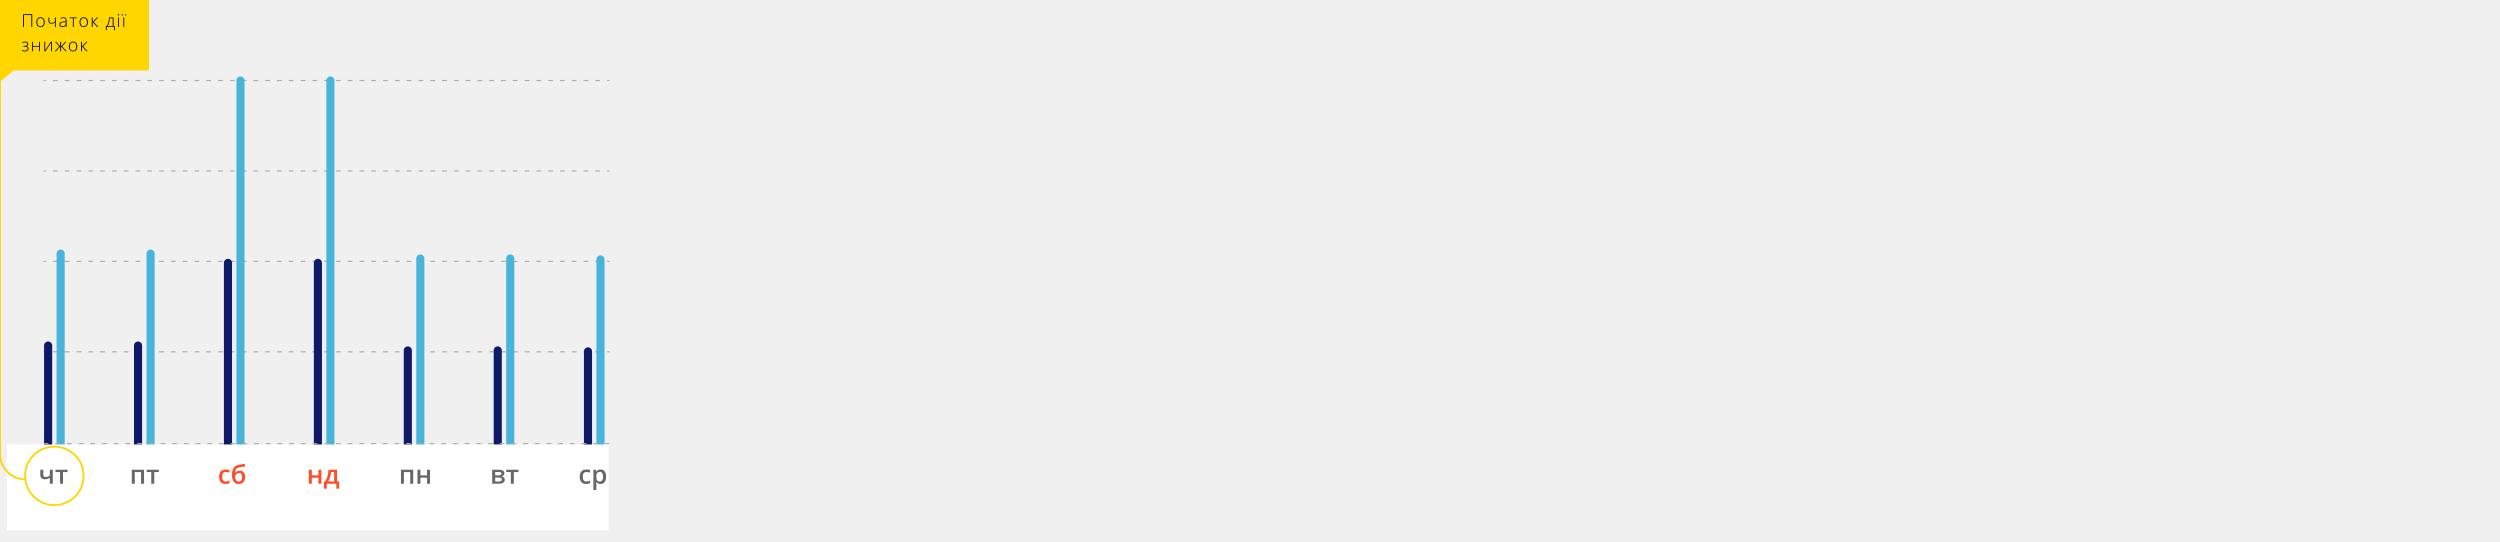
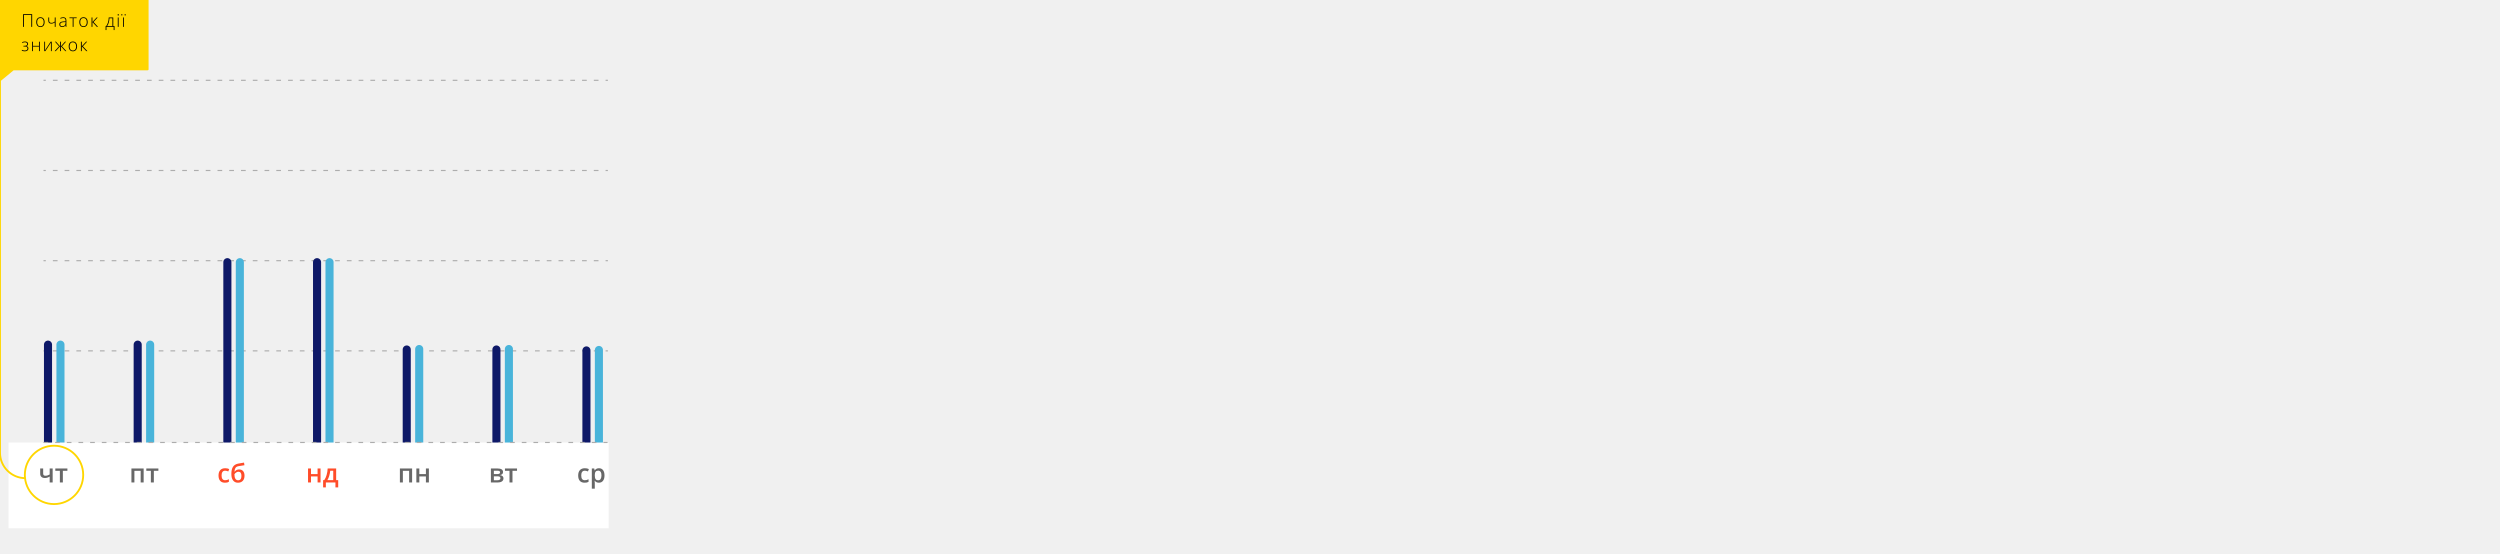
- <svg xmlns="http://www.w3.org/2000/svg" version="1.1" id="Layer_1" x="0px" y="0px" width="1541.5px" height="334px" viewBox="0 0 1541.5 334" enable-background="new 0 0 1541.5 334" xml:space="preserve">
+ <svg xmlns="http://www.w3.org/2000/svg" version="1.1" id="Layer_1" x="0px" y="0px" width="1545.59px" height="342.186px" viewBox="0 0 1545.59 342.186" enable-background="new 0 0 1545.59 342.186" xml:space="preserve">
  <g>
    <g>
      <g>
-         <line fill="none" stroke="#ADADAD" stroke-width="0.721" stroke-miterlimit="10" x1="26.881" y1="216.918" x2="28.322" y2="216.918" />
-         <line fill="none" stroke="#ADADAD" stroke-width="0.721" stroke-miterlimit="10" stroke-dasharray="2.908,4.362" x1="32.684" y1="216.918" x2="372.203" y2="216.918" />
-         <line fill="none" stroke="#ADADAD" stroke-width="0.721" stroke-miterlimit="10" x1="374.385" y1="216.918" x2="375.826" y2="216.918" />
+         <line fill="none" stroke="#ADADAD" stroke-width="0.721" stroke-miterlimit="10" x1="26.88" y1="216.918" x2="28.322" y2="216.918" />
+         <line fill="none" stroke="#ADADAD" stroke-width="0.721" stroke-miterlimit="10" stroke-dasharray="2.908,4.362" x1="32.684" y1="216.918" x2="372.202" y2="216.918" />
+         <line fill="none" stroke="#ADADAD" stroke-width="0.721" stroke-miterlimit="10" x1="374.384" y1="216.918" x2="375.826" y2="216.918" />
      </g>
    </g>
    <g>
      <g>
-         <line fill="none" stroke="#ADADAD" stroke-width="0.721" stroke-miterlimit="10" x1="26.881" y1="161.163" x2="28.322" y2="161.163" />
-         <line fill="none" stroke="#ADADAD" stroke-width="0.721" stroke-miterlimit="10" stroke-dasharray="2.908,4.362" x1="32.684" y1="161.163" x2="372.203" y2="161.163" />
-         <line fill="none" stroke="#ADADAD" stroke-width="0.721" stroke-miterlimit="10" x1="374.385" y1="161.163" x2="375.826" y2="161.163" />
+         <line fill="none" stroke="#ADADAD" stroke-width="0.721" stroke-miterlimit="10" x1="26.88" y1="161.163" x2="28.322" y2="161.163" />
+         <line fill="none" stroke="#ADADAD" stroke-width="0.721" stroke-miterlimit="10" stroke-dasharray="2.908,4.362" x1="32.684" y1="161.163" x2="372.202" y2="161.163" />
+         <line fill="none" stroke="#ADADAD" stroke-width="0.721" stroke-miterlimit="10" x1="374.384" y1="161.163" x2="375.826" y2="161.163" />
      </g>
    </g>
    <g>
      <g>
-         <line fill="none" stroke="#ADADAD" stroke-width="0.721" stroke-miterlimit="10" x1="26.881" y1="105.408" x2="28.322" y2="105.408" />
-         <line fill="none" stroke="#ADADAD" stroke-width="0.721" stroke-miterlimit="10" stroke-dasharray="2.908,4.362" x1="32.684" y1="105.408" x2="372.203" y2="105.408" />
-         <line fill="none" stroke="#ADADAD" stroke-width="0.721" stroke-miterlimit="10" x1="374.385" y1="105.408" x2="375.826" y2="105.408" />
+         <line fill="none" stroke="#ADADAD" stroke-width="0.721" stroke-miterlimit="10" x1="26.88" y1="105.408" x2="28.322" y2="105.408" />
+         <line fill="none" stroke="#ADADAD" stroke-width="0.721" stroke-miterlimit="10" stroke-dasharray="2.908,4.362" x1="32.684" y1="105.408" x2="372.202" y2="105.408" />
+         <line fill="none" stroke="#ADADAD" stroke-width="0.721" stroke-miterlimit="10" x1="374.384" y1="105.408" x2="375.826" y2="105.408" />
      </g>
    </g>
    <g>
      <g>
-         <line fill="none" stroke="#ADADAD" stroke-width="0.721" stroke-miterlimit="10" x1="375.826" y1="49.654" x2="374.385" y2="49.654" />
-         <line fill="none" stroke="#ADADAD" stroke-width="0.721" stroke-miterlimit="10" stroke-dasharray="2.908,4.362" x1="370.021" y1="49.654" x2="30.504" y2="49.654" />
-         <line fill="none" stroke="#ADADAD" stroke-width="0.721" stroke-miterlimit="10" x1="28.322" y1="49.654" x2="26.881" y2="49.654" />
+         <line fill="none" stroke="#ADADAD" stroke-width="0.721" stroke-miterlimit="10" x1="375.826" y1="49.654" x2="374.384" y2="49.654" />
+         <line fill="none" stroke="#ADADAD" stroke-width="0.721" stroke-miterlimit="10" stroke-dasharray="2.908,4.362" x1="370.021" y1="49.654" x2="30.503" y2="49.654" />
+         <line fill="none" stroke="#ADADAD" stroke-width="0.721" stroke-miterlimit="10" x1="28.322" y1="49.654" x2="26.88" y2="49.654" />
      </g>
    </g>
-     <polyline fill="none" points="10.291,286.112 391.929,286.112 391.929,312.675 10.291,312.675  " />
-     <line fill="none" stroke="#0E1968" stroke-width="5" stroke-linecap="round" stroke-miterlimit="10" x1="29.677" y1="276.871" x2="29.677" y2="213.069" />
-     <line fill="none" stroke="#49B4DA" stroke-width="5" stroke-linecap="round" stroke-miterlimit="10" x1="37.382" y1="276.826" x2="37.382" y2="156.388" />
-     <line fill="none" stroke="#0E1968" stroke-width="5" stroke-linecap="round" stroke-miterlimit="10" x1="85.123" y1="276.871" x2="85.123" y2="213.069" />
-     <line fill="none" stroke="#49B4DA" stroke-width="5" stroke-linecap="round" stroke-miterlimit="10" x1="92.828" y1="276.826" x2="92.828" y2="156.388" />
+     <polyline fill="none" points="0,286.112 391.929,286.112 391.929,312.675 0,312.675  " />
+     <line fill="none" stroke="#0E1968" stroke-width="5" stroke-linecap="round" stroke-miterlimit="10" x1="29.677" y1="276.871" x2="29.677" y2="213.068" />
+     <line fill="none" stroke="#49B4DA" stroke-width="5" stroke-linecap="round" stroke-miterlimit="10" x1="37.381" y1="276.826" x2="37.381" y2="213.068" />
+     <line fill="none" stroke="#0E1968" stroke-width="5" stroke-linecap="round" stroke-miterlimit="10" x1="85.123" y1="276.871" x2="85.123" y2="213.068" />
+     <line fill="none" stroke="#49B4DA" stroke-width="5" stroke-linecap="round" stroke-miterlimit="10" x1="92.828" y1="276.826" x2="92.828" y2="213.068" />
    <line fill="none" stroke="#0E1968" stroke-width="5" stroke-linecap="round" stroke-miterlimit="10" x1="140.569" y1="276.871" x2="140.569" y2="162.087" />
-     <line fill="none" stroke="#49B4DA" stroke-width="5" stroke-linecap="round" stroke-miterlimit="10" x1="148.274" y1="276.826" x2="148.274" y2="49.654" />
+     <line fill="none" stroke="#49B4DA" stroke-width="5" stroke-linecap="round" stroke-miterlimit="10" x1="148.274" y1="276.826" x2="148.274" y2="162.087" />
    <line fill="none" stroke="#0E1968" stroke-width="5" stroke-linecap="round" stroke-miterlimit="10" x1="196.016" y1="276.871" x2="196.016" y2="162.087" />
-     <line fill="none" stroke="#49B4DA" stroke-width="5" stroke-linecap="round" stroke-miterlimit="10" x1="203.721" y1="276.826" x2="203.721" y2="49.654" />
-     <line fill="none" stroke="#0E1968" stroke-width="5" stroke-linecap="round" stroke-miterlimit="10" x1="251.463" y1="276.871" x2="251.463" y2="216.071" />
-     <line fill="none" stroke="#49B4DA" stroke-width="5" stroke-linecap="round" stroke-miterlimit="10" x1="259.17" y1="276.826" x2="259.17" y2="159.391" />
+     <line fill="none" stroke="#49B4DA" stroke-width="5" stroke-linecap="round" stroke-miterlimit="10" x1="203.721" y1="276.826" x2="203.721" y2="162.087" />
+     <line fill="none" stroke="#0E1968" stroke-width="5" stroke-linecap="round" stroke-miterlimit="10" x1="251.462" y1="276.871" x2="251.462" y2="216.071" />
+     <line fill="none" stroke="#49B4DA" stroke-width="5" stroke-linecap="round" stroke-miterlimit="10" x1="259.169" y1="276.826" x2="259.169" y2="215.781" />
    <line fill="none" stroke="#0E1968" stroke-width="5" stroke-linecap="round" stroke-miterlimit="10" x1="306.909" y1="276.871" x2="306.909" y2="216.071" />
-     <line fill="none" stroke="#49B4DA" stroke-width="5" stroke-linecap="round" stroke-miterlimit="10" x1="314.616" y1="276.826" x2="314.616" y2="159.391" />
-     <line fill="none" stroke="#0E1968" stroke-width="5" stroke-linecap="round" stroke-miterlimit="10" x1="362.554" y1="276.871" x2="362.554" y2="216.649" />
-     <line fill="none" stroke="#49B4DA" stroke-width="5" stroke-linecap="round" stroke-miterlimit="10" x1="370.26" y1="276.826" x2="370.26" y2="159.968" />
-     <rect x="4.291" y="274.06" fill="#FFFFFF" width="371" height="53" />
-     <line fill="none" stroke="#ADADAD" stroke-width="0.721" stroke-miterlimit="10" stroke-dasharray="2.885,4.327" x1="26.881" y1="273.552" x2="375.603" y2="273.552" />
+     <line fill="none" stroke="#49B4DA" stroke-width="5" stroke-linecap="round" stroke-miterlimit="10" x1="314.616" y1="276.826" x2="314.616" y2="215.781" />
+     <line fill="none" stroke="#0E1968" stroke-width="5" stroke-linecap="round" stroke-miterlimit="10" x1="362.554" y1="276.871" x2="362.554" y2="216.648" />
+     <line fill="none" stroke="#49B4DA" stroke-width="5" stroke-linecap="round" stroke-miterlimit="10" x1="370.26" y1="276.826" x2="370.26" y2="216.359" />
+     <rect x="5.295" y="273.593" fill="#FFFFFF" width="371" height="53" />
+     <line fill="none" stroke="#ADADAD" stroke-width="0.721" stroke-miterlimit="10" stroke-dasharray="2.885,4.327" x1="26.88" y1="273.553" x2="375.603" y2="273.553" />
    <g>
      <g>
-         <path fill="#676767" d="M88.808,289.632v8.642h-1.844v-7.188H83.09v7.188h-1.836v-8.642H88.808z" />
-         <path fill="#676767" d="M97.927,289.632v1.438h-2.813v7.203h-1.844v-7.203h-2.813v-1.438H97.927z" />
+         <path fill="#676767" d="M88.808,289.631v8.641h-1.844v-7.188H83.09v7.188h-1.836v-8.641H88.808z" />
+         <path fill="#676767" d="M97.926,289.631v1.438h-2.813v7.203h-1.844v-7.203h-2.813v-1.438H97.926z" />
      </g>
    </g>
    <g>
      <g>
-         <path fill="#FF4C29" d="M139.097,298.428c-1.307,0-2.301-0.382-2.98-1.145c-0.679-0.763-1.02-1.858-1.02-3.285     c0-1.453,0.354-2.57,1.066-3.352c0.711-0.782,1.737-1.173,3.081-1.173c0.912,0,1.732,0.17,2.462,0.509l-0.556,1.477     c-0.776-0.302-1.417-0.453-1.922-0.453c-1.495,0-2.242,0.992-2.242,2.978c0,0.969,0.187,1.695,0.56,2.184s0.918,0.73,1.637,0.73     c0.818,0,1.591-0.203,2.32-0.609v1.602c-0.328,0.192-0.679,0.331-1.052,0.414S139.63,298.428,139.097,298.428z" />
-         <path fill="#FF4C29" d="M143.035,293.085c0-1.927,0.327-3.409,0.98-4.445c0.652-1.035,1.693-1.702,3.121-2     c1.078-0.219,2.32-0.433,3.727-0.641l0.258,1.617c-1.708,0.261-2.958,0.464-3.75,0.609c-0.817,0.15-1.408,0.486-1.77,1.008     c-0.362,0.521-0.572,1.305-0.629,2.352h0.117c0.297-0.433,0.685-0.767,1.164-1.004c0.479-0.237,0.991-0.355,1.539-0.355     c1.063,0,1.891,0.337,2.483,1.009s0.892,1.613,0.892,2.828c0,1.391-0.361,2.466-1.082,3.227     c-0.722,0.761-1.721,1.141-2.996,1.141c-1.267,0-2.258-0.469-2.978-1.405C143.393,296.087,143.035,294.773,143.035,293.085z      M147.216,296.928c1.364,0,2.047-0.896,2.047-2.688c0-1.729-0.617-2.594-1.853-2.594c-0.338,0-0.667,0.072-0.983,0.219     c-0.317,0.146-0.611,0.339-0.879,0.578c-0.269,0.239-0.476,0.486-0.621,0.742c0,1.229,0.194,2.159,0.586,2.793     C145.903,296.612,146.47,296.928,147.216,296.928z" />
+         <path fill="#FF4C29" d="M139.097,298.428c-1.307,0-2.301-0.382-2.98-1.145s-1.02-1.858-1.02-3.285     c0-1.453,0.355-2.57,1.066-3.352s1.738-1.172,3.082-1.172c0.912,0,1.732,0.169,2.461,0.508l-0.555,1.477     c-0.776-0.302-1.417-0.453-1.922-0.453c-1.495,0-2.242,0.992-2.242,2.977c0,0.969,0.186,1.696,0.559,2.184s0.918,0.73,1.637,0.73     c0.818,0,1.591-0.203,2.32-0.609v1.602c-0.328,0.192-0.678,0.331-1.051,0.414S139.629,298.428,139.097,298.428z" />
+         <path fill="#FF4C29" d="M143.035,293.084c0-1.927,0.327-3.409,0.98-4.445s1.694-1.703,3.121-2     c1.078-0.219,2.32-0.433,3.727-0.641l0.258,1.617c-1.708,0.261-2.958,0.464-3.75,0.609c-0.818,0.151-1.408,0.487-1.77,1.008     s-0.572,1.305-0.629,2.352h0.117c0.297-0.433,0.685-0.767,1.164-1.004s0.992-0.355,1.539-0.355c1.063,0,1.891,0.336,2.484,1.008     s0.891,1.614,0.891,2.828c0,1.391-0.361,2.466-1.082,3.227s-1.72,1.141-2.996,1.141c-1.266,0-2.258-0.469-2.977-1.406     S143.035,294.772,143.035,293.084z M147.215,296.928c1.365,0,2.047-0.896,2.047-2.688c0-1.729-0.617-2.594-1.852-2.594     c-0.338,0-0.667,0.073-0.984,0.219s-0.611,0.339-0.879,0.578s-0.475,0.487-0.621,0.742c0,1.229,0.195,2.16,0.586,2.793     S146.47,296.928,147.215,296.928z" />
      </g>
    </g>
    <g>
      <g>
-         <path fill="#676767" d="M26.686,289.632v3.156c0,0.886,0.458,1.328,1.375,1.328c0.442,0,0.875-0.063,1.297-0.185     s0.875-0.318,1.359-0.59v-3.711h1.836v8.642h-1.836v-3.664c-0.505,0.313-0.994,0.543-1.466,0.69     c-0.472,0.148-0.985,0.224-1.543,0.224c-0.9,0-1.604-0.233-2.108-0.699s-0.758-1.118-0.758-1.957v-3.234H26.686z" />
-         <path fill="#676767" d="M41.671,289.632v1.438h-2.813v7.203h-1.844v-7.203H34.2v-1.438H41.671z" />
+         <path fill="#676767" d="M26.686,289.631v3.156c0,0.886,0.458,1.328,1.375,1.328c0.442,0,0.875-0.062,1.297-0.184     s0.875-0.319,1.359-0.59v-3.711h1.836v8.641h-1.836v-3.664c-0.505,0.313-0.994,0.543-1.465,0.691     c-0.472,0.148-0.986,0.223-1.543,0.223c-0.901,0-1.604-0.233-2.109-0.699c-0.505-0.466-0.758-1.118-0.758-1.957v-3.234H26.686z" />
+         <path fill="#676767" d="M41.67,289.631v1.438h-2.813v7.203h-1.844v-7.203h-2.813v-1.438H41.67z" />
      </g>
    </g>
    <g>
      <g>
-         <path fill="#FF4C29" d="M192.269,289.632v3.469h4.07v-3.469h1.836v8.642h-1.836v-3.728h-4.07v3.728h-1.836v-8.642H192.269z" />
-         <path fill="#FF4C29" d="M209.091,301.327h-1.711v-3.055h-5.923v3.055h-1.694v-4.477h0.703c0.612-0.881,1.102-1.944,1.465-3.191     c0.36-1.247,0.576-2.59,0.645-4.027h5.25v7.22h1.267L209.091,301.327L209.091,301.327z M206.019,296.851v-5.813h-1.859     c-0.1,1.073-0.307,2.13-0.621,3.172c-0.315,1.042-0.698,1.922-1.151,2.642H206.019z" />
+         <path fill="#FF4C29" d="M192.269,289.631v3.469h4.07v-3.469h1.836v8.641h-1.836v-3.727h-4.07v3.727h-1.836v-8.641H192.269z" />
+         <path fill="#FF4C29" d="M209.089,301.326h-1.711v-3.055h-5.922v3.055h-1.695v-4.477h0.703c0.614-0.88,1.103-1.944,1.465-3.191     c0.362-1.247,0.577-2.59,0.645-4.027h5.25v7.219h1.266V301.326z M206.019,296.85v-5.813h-1.859     c-0.099,1.073-0.306,2.13-0.621,3.172c-0.315,1.042-0.699,1.922-1.152,2.641H206.019z" />
      </g>
    </g>
    <g>
      <g>
-         <path fill="#676767" d="M254.783,289.632v8.642h-1.844v-7.188h-3.875v7.188h-1.836v-8.642H254.783z" />
-         <path fill="#676767" d="M259.244,289.632v3.469h4.07v-3.469h1.836v8.642h-1.836v-3.728h-4.07v3.728h-1.836v-8.642H259.244z" />
+         <path fill="#676767" d="M254.783,289.631v8.641h-1.844v-7.188h-3.875v7.188h-1.836v-8.641H254.783z" />
+         <path fill="#676767" d="M259.244,289.631v3.469h4.07v-3.469h1.836v8.641h-1.836v-3.727h-4.07v3.727h-1.836v-8.641H259.244z" />
      </g>
    </g>
    <g>
      <g>
-         <path fill="#676767" d="M310.992,291.842c0,1.021-0.598,1.639-1.789,1.853v0.063c0.666,0.078,1.177,0.289,1.531,0.633     c0.354,0.345,0.531,0.789,0.531,1.336c0,0.817-0.313,1.446-0.934,1.888c-0.623,0.439-1.527,0.66-2.715,0.66h-4.125v-8.642h4.108     C309.861,289.632,310.992,290.369,310.992,291.842z M309.156,291.999c0-0.344-0.135-0.593-0.401-0.746     c-0.271-0.152-0.668-0.229-1.199-0.229h-2.228v2.078h1.953c0.613,0,1.08-0.079,1.398-0.238     C308.996,292.703,309.156,292.416,309.156,291.999z M309.384,295.616c0-0.417-0.162-0.712-0.484-0.887     c-0.324-0.176-0.809-0.263-1.453-0.263h-2.116v2.445h2.163C308.753,296.913,309.384,296.481,309.384,295.616z" />
-         <path fill="#676767" d="M319.648,289.632v1.438h-2.813v7.203h-1.845v-7.203h-2.813v-1.438H319.648z" />
+         <path fill="#676767" d="M310.991,291.842c0,1.021-0.597,1.638-1.789,1.852v0.063c0.667,0.078,1.177,0.289,1.531,0.633     c0.354,0.344,0.531,0.789,0.531,1.336c0,0.817-0.312,1.446-0.934,1.887c-0.623,0.44-1.527,0.66-2.715,0.66h-4.125v-8.641h4.109     C309.861,289.631,310.991,290.368,310.991,291.842z M309.156,291.998c0-0.344-0.134-0.593-0.402-0.746     c-0.269-0.153-0.668-0.23-1.199-0.23h-2.227v2.078h1.953c0.614,0,1.081-0.079,1.398-0.238     C308.996,292.702,309.156,292.415,309.156,291.998z M309.382,295.615c0-0.417-0.162-0.712-0.484-0.887     c-0.323-0.175-0.808-0.262-1.453-0.262h-2.117v2.445h2.164C308.752,296.912,309.382,296.48,309.382,295.615z" />
+         <path fill="#676767" d="M319.648,289.631v1.438h-2.813v7.203h-1.844v-7.203h-2.813v-1.438H319.648z" />
      </g>
    </g>
    <g>
      <g>
-         <path fill="#676767" d="M361.449,298.428c-1.307,0-2.301-0.382-2.979-1.145s-1.021-1.858-1.021-3.285     c0-1.453,0.355-2.57,1.066-3.352c0.711-0.782,1.738-1.173,3.082-1.173c0.912,0,1.732,0.17,2.461,0.509l-0.555,1.477     c-0.775-0.302-1.416-0.453-1.922-0.453c-1.494,0-2.242,0.992-2.242,2.978c0,0.969,0.186,1.695,0.559,2.184s0.918,0.73,1.637,0.73     c0.818,0,1.593-0.203,2.32-0.609v1.602c-0.328,0.192-0.678,0.331-1.051,0.414S361.98,298.428,361.449,298.428z" />
-         <path fill="#676767" d="M370.269,298.428c-1.094,0-1.943-0.394-2.547-1.18h-0.109c0.072,0.729,0.109,1.172,0.109,1.328v3.539     h-1.836v-12.484h1.483c0.041,0.161,0.127,0.547,0.259,1.156h0.094c0.572-0.875,1.432-1.313,2.578-1.313     c1.078,0,1.918,0.392,2.52,1.173c0.603,0.78,0.902,1.878,0.902,3.289c0,1.41-0.307,2.513-0.918,3.305     S371.347,298.428,370.269,298.428z M369.824,290.976c-0.729,0-1.262,0.214-1.598,0.641s-0.504,1.109-0.504,2.047v0.273     c0,1.052,0.166,1.813,0.5,2.284c0.334,0.473,0.877,0.707,1.633,0.707c0.635,0,1.125-0.261,1.469-0.78     c0.344-0.521,0.517-1.264,0.517-2.228c0-0.969-0.171-1.702-0.513-2.199S370.486,290.976,369.824,290.976z" />
+         <path fill="#676767" d="M361.449,298.428c-1.307,0-2.301-0.382-2.98-1.145s-1.02-1.858-1.02-3.285     c0-1.453,0.355-2.57,1.066-3.352s1.738-1.172,3.082-1.172c0.912,0,1.732,0.169,2.461,0.508l-0.555,1.477     c-0.776-0.302-1.417-0.453-1.922-0.453c-1.495,0-2.242,0.992-2.242,2.977c0,0.969,0.186,1.696,0.559,2.184s0.918,0.73,1.637,0.73     c0.818,0,1.591-0.203,2.32-0.609v1.602c-0.328,0.192-0.678,0.331-1.051,0.414S361.98,298.428,361.449,298.428z" />
+         <path fill="#676767" d="M370.269,298.428c-1.094,0-1.943-0.394-2.547-1.18h-0.109c0.073,0.729,0.109,1.172,0.109,1.328v3.539     h-1.836v-12.484h1.484c0.042,0.161,0.127,0.547,0.258,1.156h0.094c0.573-0.875,1.432-1.313,2.578-1.313     c1.078,0,1.918,0.391,2.52,1.172s0.902,1.878,0.902,3.289s-0.306,2.513-0.918,3.305S371.347,298.428,370.269,298.428z      M369.824,290.975c-0.729,0-1.262,0.214-1.598,0.641s-0.504,1.109-0.504,2.047v0.273c0,1.052,0.167,1.813,0.5,2.285     s0.877,0.707,1.633,0.707c0.635,0,1.125-0.261,1.469-0.781s0.516-1.263,0.516-2.227c0-0.969-0.17-1.702-0.512-2.199     S370.486,290.975,369.824,290.975z" />
      </g>
    </g>
    <g>
      <g>
        <g>
-           <path fill="none" stroke="#FFD600" stroke-width="1.159" stroke-miterlimit="10" d="M0,43.879v218.646v5.188v12.146      c0,8.709,7.045,15.756,15.755,15.756" />
-           <polygon fill="#FFD600" stroke="#FFD600" stroke-width="1.159" stroke-linecap="round" stroke-linejoin="round" stroke-miterlimit="10" points="      91.279,0 0,0 0,30.349 0,42.888 0,49.654 8.207,42.888 91.279,42.888     " />
+           <path fill="none" stroke="#FFD600" stroke-width="1.159" stroke-miterlimit="10" d="M0,43.879v218.646v5.188v12.146      c0,8.709,7.045,15.755,15.754,15.755" />
+           <polygon fill="#FFD600" stroke="#FFD600" stroke-width="1.159" stroke-linecap="round" stroke-linejoin="round" stroke-miterlimit="10" points="      91.279,0 0,0 0,30.35 0,42.889 0,49.654 8.206,42.889 91.279,42.889     " />
          <g>
            <g>
              <g>
-                 <path d="M19.883,16.616h-0.549V9.28h-4.532v7.337h-0.548V8.763h5.629V16.616z" />
-                 <path d="M27.57,13.69c0,0.952-0.23,1.695-0.693,2.231c-0.461,0.535-1.099,0.803-1.911,0.803c-0.513,0-0.964-0.123-1.354-0.37         s-0.688-0.603-0.896-1.063s-0.313-0.996-0.313-1.601c0-0.953,0.231-1.695,0.693-2.227c0.462-0.532,1.096-0.798,1.9-0.798         c0.803,0,1.433,0.27,1.889,0.809C27.343,12.012,27.57,12.751,27.57,13.69z M22.961,13.69c0,0.802,0.177,1.428,0.529,1.877         c0.354,0.448,0.853,0.674,1.496,0.674c0.645,0,1.143-0.226,1.496-0.674c0.354-0.45,0.529-1.075,0.529-1.877         c0-0.807-0.178-1.432-0.535-1.875c-0.356-0.444-0.856-0.666-1.501-0.666c-0.646,0-1.142,0.221-1.49,0.663         C23.135,12.254,22.961,12.88,22.961,13.69z" />
-                 <path d="M30.386,10.779v1.955c0,0.494,0.12,0.851,0.359,1.068c0.24,0.219,0.609,0.328,1.106,0.328         c0.351,0,0.686-0.063,1.004-0.188s0.65-0.326,0.994-0.603v-2.562h0.532v5.838H33.85v-2.771         c-0.358,0.276-0.71,0.474-1.056,0.592c-0.346,0.117-0.72,0.177-1.12,0.177c-0.599,0-1.05-0.156-1.356-0.467         c-0.307-0.313-0.459-0.762-0.459-1.349v-2.02H30.386L30.386,10.779z" />
-                 <path d="M40.652,16.616l-0.134-0.924h-0.043c-0.293,0.376-0.595,0.642-0.905,0.798c-0.31,0.155-0.676,0.232-1.099,0.232         c-0.573,0-1.02-0.146-1.337-0.439c-0.318-0.293-0.479-0.7-0.479-1.219c0-0.569,0.237-1.013,0.712-1.327         c0.475-0.315,1.161-0.481,2.061-0.5l1.112-0.032v-0.387c0-0.556-0.113-0.975-0.339-1.257         c-0.225-0.283-0.589-0.425-1.09-0.425c-0.541,0-1.101,0.15-1.681,0.451l-0.199-0.462c0.641-0.301,1.275-0.451,1.901-0.451         c0.641,0,1.12,0.167,1.437,0.5s0.475,0.853,0.475,1.559v3.883H40.652z M38.505,16.24c0.622,0,1.113-0.178,1.475-0.534         c0.359-0.355,0.54-0.852,0.54-1.485v-0.574l-1.021,0.043c-0.819,0.04-1.404,0.167-1.753,0.384         c-0.35,0.216-0.523,0.554-0.523,1.012c0,0.365,0.112,0.649,0.335,0.852C37.78,16.139,38.095,16.24,38.505,16.24z" />
-                 <path d="M47.411,11.24h-1.943v5.376h-0.526V11.24h-1.993v-0.462h4.464L47.411,11.24L47.411,11.24z" />
-                 <path d="M54.207,13.69c0,0.952-0.23,1.695-0.692,2.231c-0.462,0.535-1.099,0.803-1.912,0.803         c-0.512,0-0.963-0.123-1.354-0.37c-0.391-0.247-0.688-0.603-0.896-1.063s-0.313-0.996-0.313-1.601         c0-0.953,0.231-1.695,0.693-2.227c0.462-0.532,1.096-0.798,1.901-0.798c0.802,0,1.432,0.27,1.888,0.809         C53.979,12.012,54.207,12.751,54.207,13.69z M49.599,13.69c0,0.802,0.176,1.428,0.529,1.877         c0.353,0.448,0.852,0.674,1.496,0.674c0.644,0,1.143-0.226,1.495-0.674c0.354-0.45,0.529-1.075,0.529-1.877         c0-0.807-0.178-1.432-0.535-1.875c-0.355-0.444-0.855-0.666-1.501-0.666c-0.645,0-1.142,0.221-1.49,0.663         C49.773,12.254,49.599,12.88,49.599,13.69z" />
-                 <path d="M59.763,10.779h0.661l-2.616,2.825l2.804,3.013h-0.714l-2.761-2.959v2.959h-0.542v-5.838h0.542v2.836L59.763,10.779z         " />
-                 <path d="M70.804,18.598h-0.526v-1.981h-4.469v1.981h-0.526v-2.486h0.388c0.486-0.685,0.862-1.478,1.128-2.379         c0.265-0.902,0.404-1.888,0.419-2.954h2.809v5.333h0.779L70.804,18.598L70.804,18.598z M69.494,16.112v-4.839h-1.814         c-0.086,1.937-0.555,3.55-1.407,4.839H69.494z" />
-                 <path d="M72.74,9.156c0-0.344,0.113-0.517,0.338-0.517c0.111,0,0.198,0.046,0.261,0.135s0.094,0.217,0.094,0.381         c0,0.161-0.031,0.288-0.094,0.381c-0.063,0.093-0.149,0.14-0.261,0.14C72.853,9.676,72.74,9.503,72.74,9.156z M73.347,16.616         h-0.532v-5.838h0.532V16.616z" />
-                 <path d="M74.982,9.156c0-0.165,0.028-0.283,0.083-0.354s0.14-0.106,0.255-0.106c0.229,0,0.344,0.153,0.344,0.462         c0,0.308-0.114,0.462-0.344,0.462C75.094,9.617,74.982,9.464,74.982,9.156z M76.604,16.616h-0.532v-5.838h0.532V16.616z          M77.028,9.156c0-0.165,0.028-0.283,0.083-0.354c0.057-0.071,0.141-0.106,0.255-0.106c0.229,0,0.345,0.153,0.345,0.462         c0,0.308-0.115,0.462-0.345,0.462C77.141,9.617,77.028,9.464,77.028,9.156z" />
-                 <path d="M15.219,28.297c1.056,0,1.584-0.362,1.584-1.09c0-0.347-0.122-0.612-0.365-0.795s-0.591-0.274-1.042-0.274         c-0.287,0-0.553,0.033-0.8,0.101c-0.247,0.065-0.513,0.162-0.795,0.287l-0.199-0.44c0.623-0.279,1.228-0.419,1.815-0.419         c0.637,0,1.121,0.132,1.449,0.397c0.329,0.265,0.494,0.632,0.494,1.101c0,0.677-0.347,1.108-1.042,1.294v0.032         c0.434,0.106,0.749,0.286,0.945,0.534c0.197,0.249,0.295,0.566,0.295,0.954c0,0.541-0.198,0.967-0.594,1.277         c-0.396,0.313-0.944,0.468-1.646,0.468c-0.379,0-0.726-0.037-1.04-0.11c-0.313-0.073-0.572-0.171-0.775-0.292v-0.532         c0.369,0.175,0.688,0.294,0.956,0.357c0.269,0.063,0.555,0.094,0.858,0.094c0.53,0,0.943-0.112,1.238-0.336         C16.852,30.68,17,30.362,17,29.947c0-0.405-0.143-0.704-0.425-0.897c-0.281-0.192-0.706-0.29-1.272-0.29h-0.812v-0.462         H15.219L15.219,28.297z" />
-                 <path d="M20.394,25.779v2.562H24.1v-2.562h0.526v5.838H24.1v-2.814h-3.706v2.814h-0.532v-5.838H20.394z" />
-                 <path d="M27.856,25.779V30l-0.032,1.101l3.465-5.322h0.709v5.838h-0.511v-4.195l0.021-1.128l-3.464,5.323h-0.693v-5.838         H27.856z" />
-                 <path d="M37.135,25.779h0.537v2.836l2.508-2.836h0.65l-2.53,2.836l2.729,3.002h-0.682l-2.675-2.959v2.959h-0.537v-2.959         l-2.676,2.959h-0.682l2.719-2.981l-2.52-2.856h0.65l2.508,2.836V25.779z" />
-                 <path d="M47.636,28.69c0,0.952-0.231,1.695-0.693,2.231c-0.462,0.535-1.099,0.803-1.912,0.803         c-0.512,0-0.963-0.123-1.354-0.37c-0.392-0.247-0.689-0.603-0.897-1.063s-0.312-0.996-0.312-1.601         c0-0.953,0.23-1.695,0.692-2.227c0.462-0.532,1.097-0.798,1.901-0.798c0.802,0,1.431,0.27,1.888,0.809         C47.408,27.012,47.636,27.751,47.636,28.69z M43.028,28.69c0,0.802,0.177,1.428,0.529,1.877         c0.353,0.448,0.851,0.674,1.496,0.674c0.645,0,1.143-0.226,1.496-0.674c0.353-0.45,0.528-1.075,0.528-1.877         c0-0.807-0.178-1.432-0.533-1.875c-0.356-0.444-0.857-0.666-1.502-0.666c-0.644,0-1.141,0.221-1.49,0.663         S43.028,27.88,43.028,28.69z" />
-                 <path d="M53.192,25.779h0.661l-2.616,2.825l2.804,3.013h-0.714l-2.761-2.959v2.959h-0.542v-5.838h0.542v2.836L53.192,25.779z         " />
+                 <path d="M19.882,16.615h-0.548V9.279h-4.533v7.337h-0.548V8.763h5.629V16.615z" />
+                 <path d="M27.57,13.688c0,0.953-0.231,1.696-0.693,2.232c-0.462,0.535-1.099,0.803-1.912,0.803         c-0.512,0-0.963-0.124-1.354-0.371s-0.689-0.602-0.897-1.063s-0.312-0.996-0.312-1.601c0-0.953,0.231-1.695,0.693-2.226         c0.462-0.532,1.096-0.798,1.901-0.798c0.802,0,1.432,0.27,1.888,0.809C27.342,12.011,27.57,12.75,27.57,13.688z          M22.961,13.688c0,0.802,0.176,1.428,0.529,1.877c0.353,0.449,0.852,0.674,1.496,0.674s1.143-0.225,1.496-0.674         c0.353-0.45,0.529-1.075,0.529-1.877c0-0.806-0.178-1.431-0.535-1.875c-0.356-0.444-0.856-0.666-1.501-0.666         s-1.142,0.221-1.49,0.663C23.135,12.253,22.961,12.879,22.961,13.688z" />
+                 <path d="M30.386,10.777v1.955c0,0.494,0.12,0.851,0.36,1.069s0.609,0.328,1.106,0.328c0.351,0,0.686-0.063,1.004-0.188         s0.65-0.326,0.994-0.602v-2.562h0.532v5.838H33.85v-2.771c-0.358,0.276-0.71,0.473-1.056,0.591         c-0.345,0.118-0.719,0.177-1.12,0.177c-0.598,0-1.05-0.156-1.356-0.467c-0.307-0.312-0.459-0.761-0.459-1.348v-2.02H30.386z" />
+                 <path d="M40.652,16.615l-0.134-0.924h-0.043c-0.293,0.376-0.595,0.642-0.905,0.798c-0.31,0.155-0.676,0.233-1.099,0.233         c-0.573,0-1.019-0.147-1.337-0.44s-0.478-0.7-0.478-1.219c0-0.569,0.237-1.012,0.712-1.327c0.474-0.315,1.161-0.481,2.06-0.5         l1.112-0.032v-0.387c0-0.555-0.113-0.974-0.338-1.257s-0.589-0.424-1.09-0.424c-0.541,0-1.101,0.15-1.681,0.451l-0.199-0.462         c0.641-0.301,1.275-0.451,1.901-0.451c0.641,0,1.12,0.167,1.437,0.5c0.316,0.333,0.475,0.852,0.475,1.558v3.883H40.652z          M38.504,16.24c0.623,0,1.114-0.178,1.475-0.534c0.359-0.356,0.54-0.852,0.54-1.485v-0.575l-1.021,0.043         c-0.82,0.04-1.405,0.167-1.753,0.384c-0.35,0.216-0.524,0.554-0.524,1.012c0,0.365,0.112,0.649,0.335,0.851         C37.78,16.138,38.095,16.24,38.504,16.24z" />
+                 <path d="M47.411,11.239h-1.944v5.376H44.94v-5.376h-1.993v-0.462h4.463V11.239z" />
+                 <path d="M54.207,13.688c0,0.953-0.231,1.696-0.693,2.232c-0.462,0.535-1.099,0.803-1.912,0.803         c-0.512,0-0.963-0.124-1.354-0.371s-0.689-0.602-0.897-1.063s-0.312-0.996-0.312-1.601c0-0.953,0.231-1.695,0.693-2.226         c0.462-0.532,1.096-0.798,1.901-0.798c0.802,0,1.432,0.27,1.888,0.809C53.979,12.011,54.207,12.75,54.207,13.688z          M49.599,13.688c0,0.802,0.176,1.428,0.529,1.877c0.353,0.449,0.852,0.674,1.496,0.674s1.143-0.225,1.496-0.674         c0.353-0.45,0.529-1.075,0.529-1.877c0-0.806-0.178-1.431-0.535-1.875c-0.356-0.444-0.856-0.666-1.501-0.666         s-1.142,0.221-1.49,0.663C49.773,12.253,49.599,12.879,49.599,13.688z" />
+                 <path d="M59.763,10.777h0.661l-2.616,2.825l2.804,3.013h-0.714l-2.761-2.959v2.959h-0.542v-5.838h0.542v2.836L59.763,10.777z         " />
+                 <path d="M70.804,18.597h-0.526v-1.982h-4.469v1.982h-0.526v-2.487h0.387c0.487-0.684,0.863-1.477,1.128-2.379         s0.405-1.887,0.419-2.954h2.809v5.333h0.779V18.597z M69.494,16.111v-4.839h-1.815c-0.086,1.937-0.555,3.55-1.407,4.839         H69.494z" />
+                 <path d="M72.74,9.155c0-0.344,0.113-0.516,0.338-0.516c0.111,0,0.198,0.045,0.26,0.134c0.063,0.089,0.094,0.217,0.094,0.381         c0,0.161-0.031,0.288-0.094,0.381c-0.063,0.093-0.149,0.14-0.26,0.14C72.853,9.676,72.74,9.502,72.74,9.155z M73.347,16.615         h-0.532v-5.838h0.532V16.615z" />
+                 <path d="M74.982,9.155c0-0.165,0.028-0.283,0.083-0.354c0.055-0.072,0.14-0.107,0.255-0.107c0.229,0,0.344,0.154,0.344,0.462         s-0.115,0.462-0.344,0.462C75.094,9.617,74.982,9.463,74.982,9.155z M76.604,16.615h-0.532v-5.838h0.532V16.615z          M77.028,9.155c0-0.165,0.028-0.283,0.083-0.354c0.056-0.072,0.141-0.107,0.255-0.107c0.229,0,0.344,0.154,0.344,0.462         s-0.115,0.462-0.344,0.462C77.141,9.617,77.028,9.463,77.028,9.155z" />
+                 <path d="M15.219,28.296c1.056,0,1.584-0.363,1.584-1.09c0-0.347-0.122-0.612-0.365-0.795s-0.591-0.274-1.042-0.274         c-0.287,0-0.553,0.033-0.8,0.1c-0.247,0.066-0.512,0.162-0.795,0.287l-0.199-0.44c0.623-0.279,1.228-0.419,1.815-0.419         c0.637,0,1.121,0.132,1.45,0.397s0.494,0.632,0.494,1.101c0,0.677-0.347,1.108-1.042,1.294v0.032         c0.433,0.107,0.749,0.286,0.945,0.534c0.197,0.249,0.295,0.567,0.295,0.954c0,0.541-0.198,0.967-0.594,1.278         c-0.396,0.312-0.944,0.467-1.646,0.467c-0.379,0-0.726-0.037-1.04-0.11c-0.313-0.073-0.572-0.171-0.776-0.292v-0.532         c0.369,0.175,0.688,0.294,0.956,0.357c0.269,0.063,0.555,0.094,0.859,0.094c0.53,0,0.943-0.112,1.238-0.336         c0.296-0.224,0.443-0.543,0.443-0.958c0-0.405-0.142-0.704-0.424-0.897s-0.707-0.29-1.273-0.29h-0.811v-0.462H15.219z" />
+                 <path d="M20.394,25.777v2.562H24.1v-2.562h0.526v5.838H24.1v-2.814h-3.706v2.814h-0.532v-5.838H20.394z" />
+                 <path d="M27.856,25.777v4.222L27.824,31.1l3.464-5.323h0.709v5.838h-0.51v-4.195l0.021-1.128l-3.464,5.323h-0.693v-5.838         H27.856z" />
+                 <path d="M37.134,25.777h0.537v2.836l2.508-2.836h0.65l-2.53,2.836l2.729,3.002h-0.682l-2.675-2.959v2.959h-0.537v-2.959         l-2.675,2.959h-0.682l2.718-2.981l-2.519-2.857h0.65l2.508,2.836V25.777z" />
+                 <path d="M47.636,28.688c0,0.953-0.231,1.696-0.693,2.232c-0.462,0.535-1.099,0.803-1.912,0.803         c-0.512,0-0.963-0.124-1.354-0.371s-0.689-0.602-0.897-1.063s-0.312-0.996-0.312-1.601c0-0.953,0.231-1.695,0.693-2.226         c0.462-0.532,1.096-0.798,1.901-0.798c0.802,0,1.431,0.27,1.888,0.809C47.408,27.011,47.636,27.75,47.636,28.688z          M43.028,28.688c0,0.802,0.176,1.428,0.529,1.877c0.353,0.449,0.851,0.674,1.496,0.674s1.143-0.225,1.496-0.674         c0.353-0.45,0.529-1.075,0.529-1.877c0-0.806-0.178-1.431-0.534-1.875c-0.356-0.444-0.857-0.666-1.501-0.666         s-1.141,0.221-1.491,0.663C43.203,27.253,43.028,27.879,43.028,28.688z" />
+                 <path d="M53.192,25.777h0.661l-2.616,2.825l2.804,3.013h-0.714l-2.761-2.959v2.959h-0.542v-5.838h0.542v2.836L53.192,25.777z         " />
              </g>
            </g>
          </g>
        </g>
      </g>
-       <circle fill="none" stroke="#FFD600" stroke-width="1.159" stroke-miterlimit="10" cx="33.51" cy="293.424" r="18.037" />
+       <circle fill="none" stroke="#FFD600" stroke-width="1.159" stroke-miterlimit="10" cx="33.398" cy="293.602" r="18.037" />
    </g>
  </g>
</svg>
